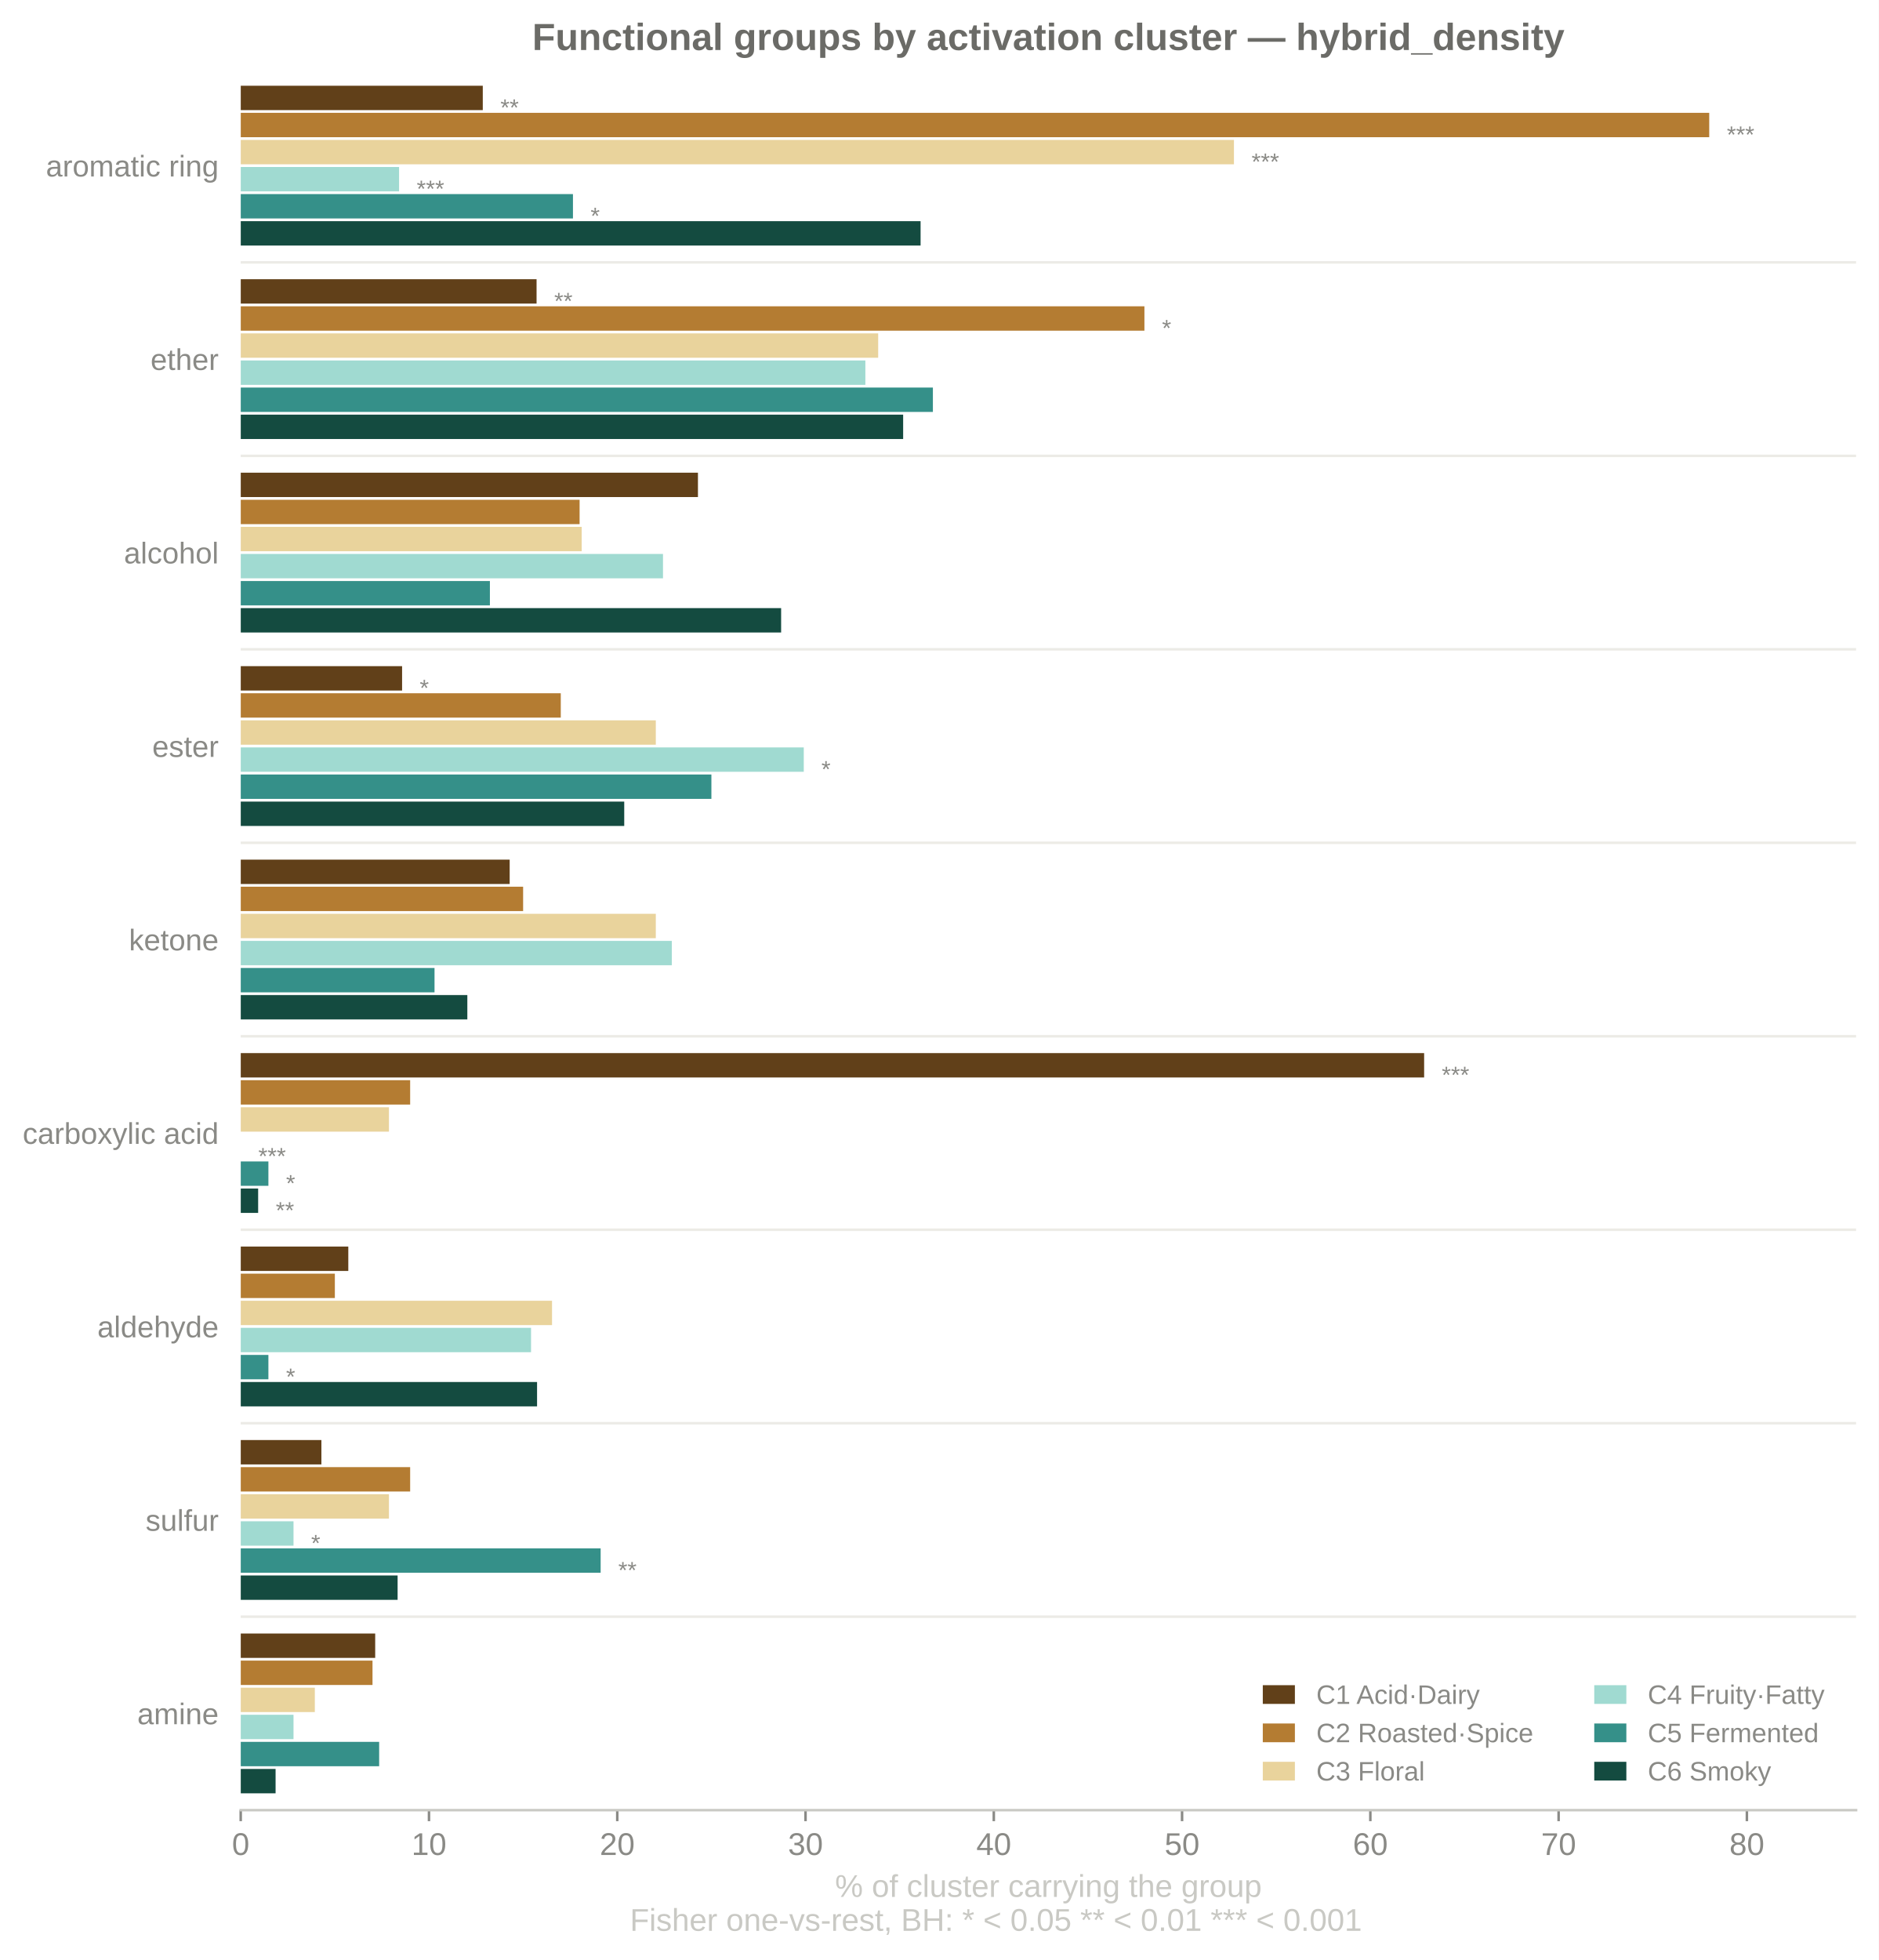
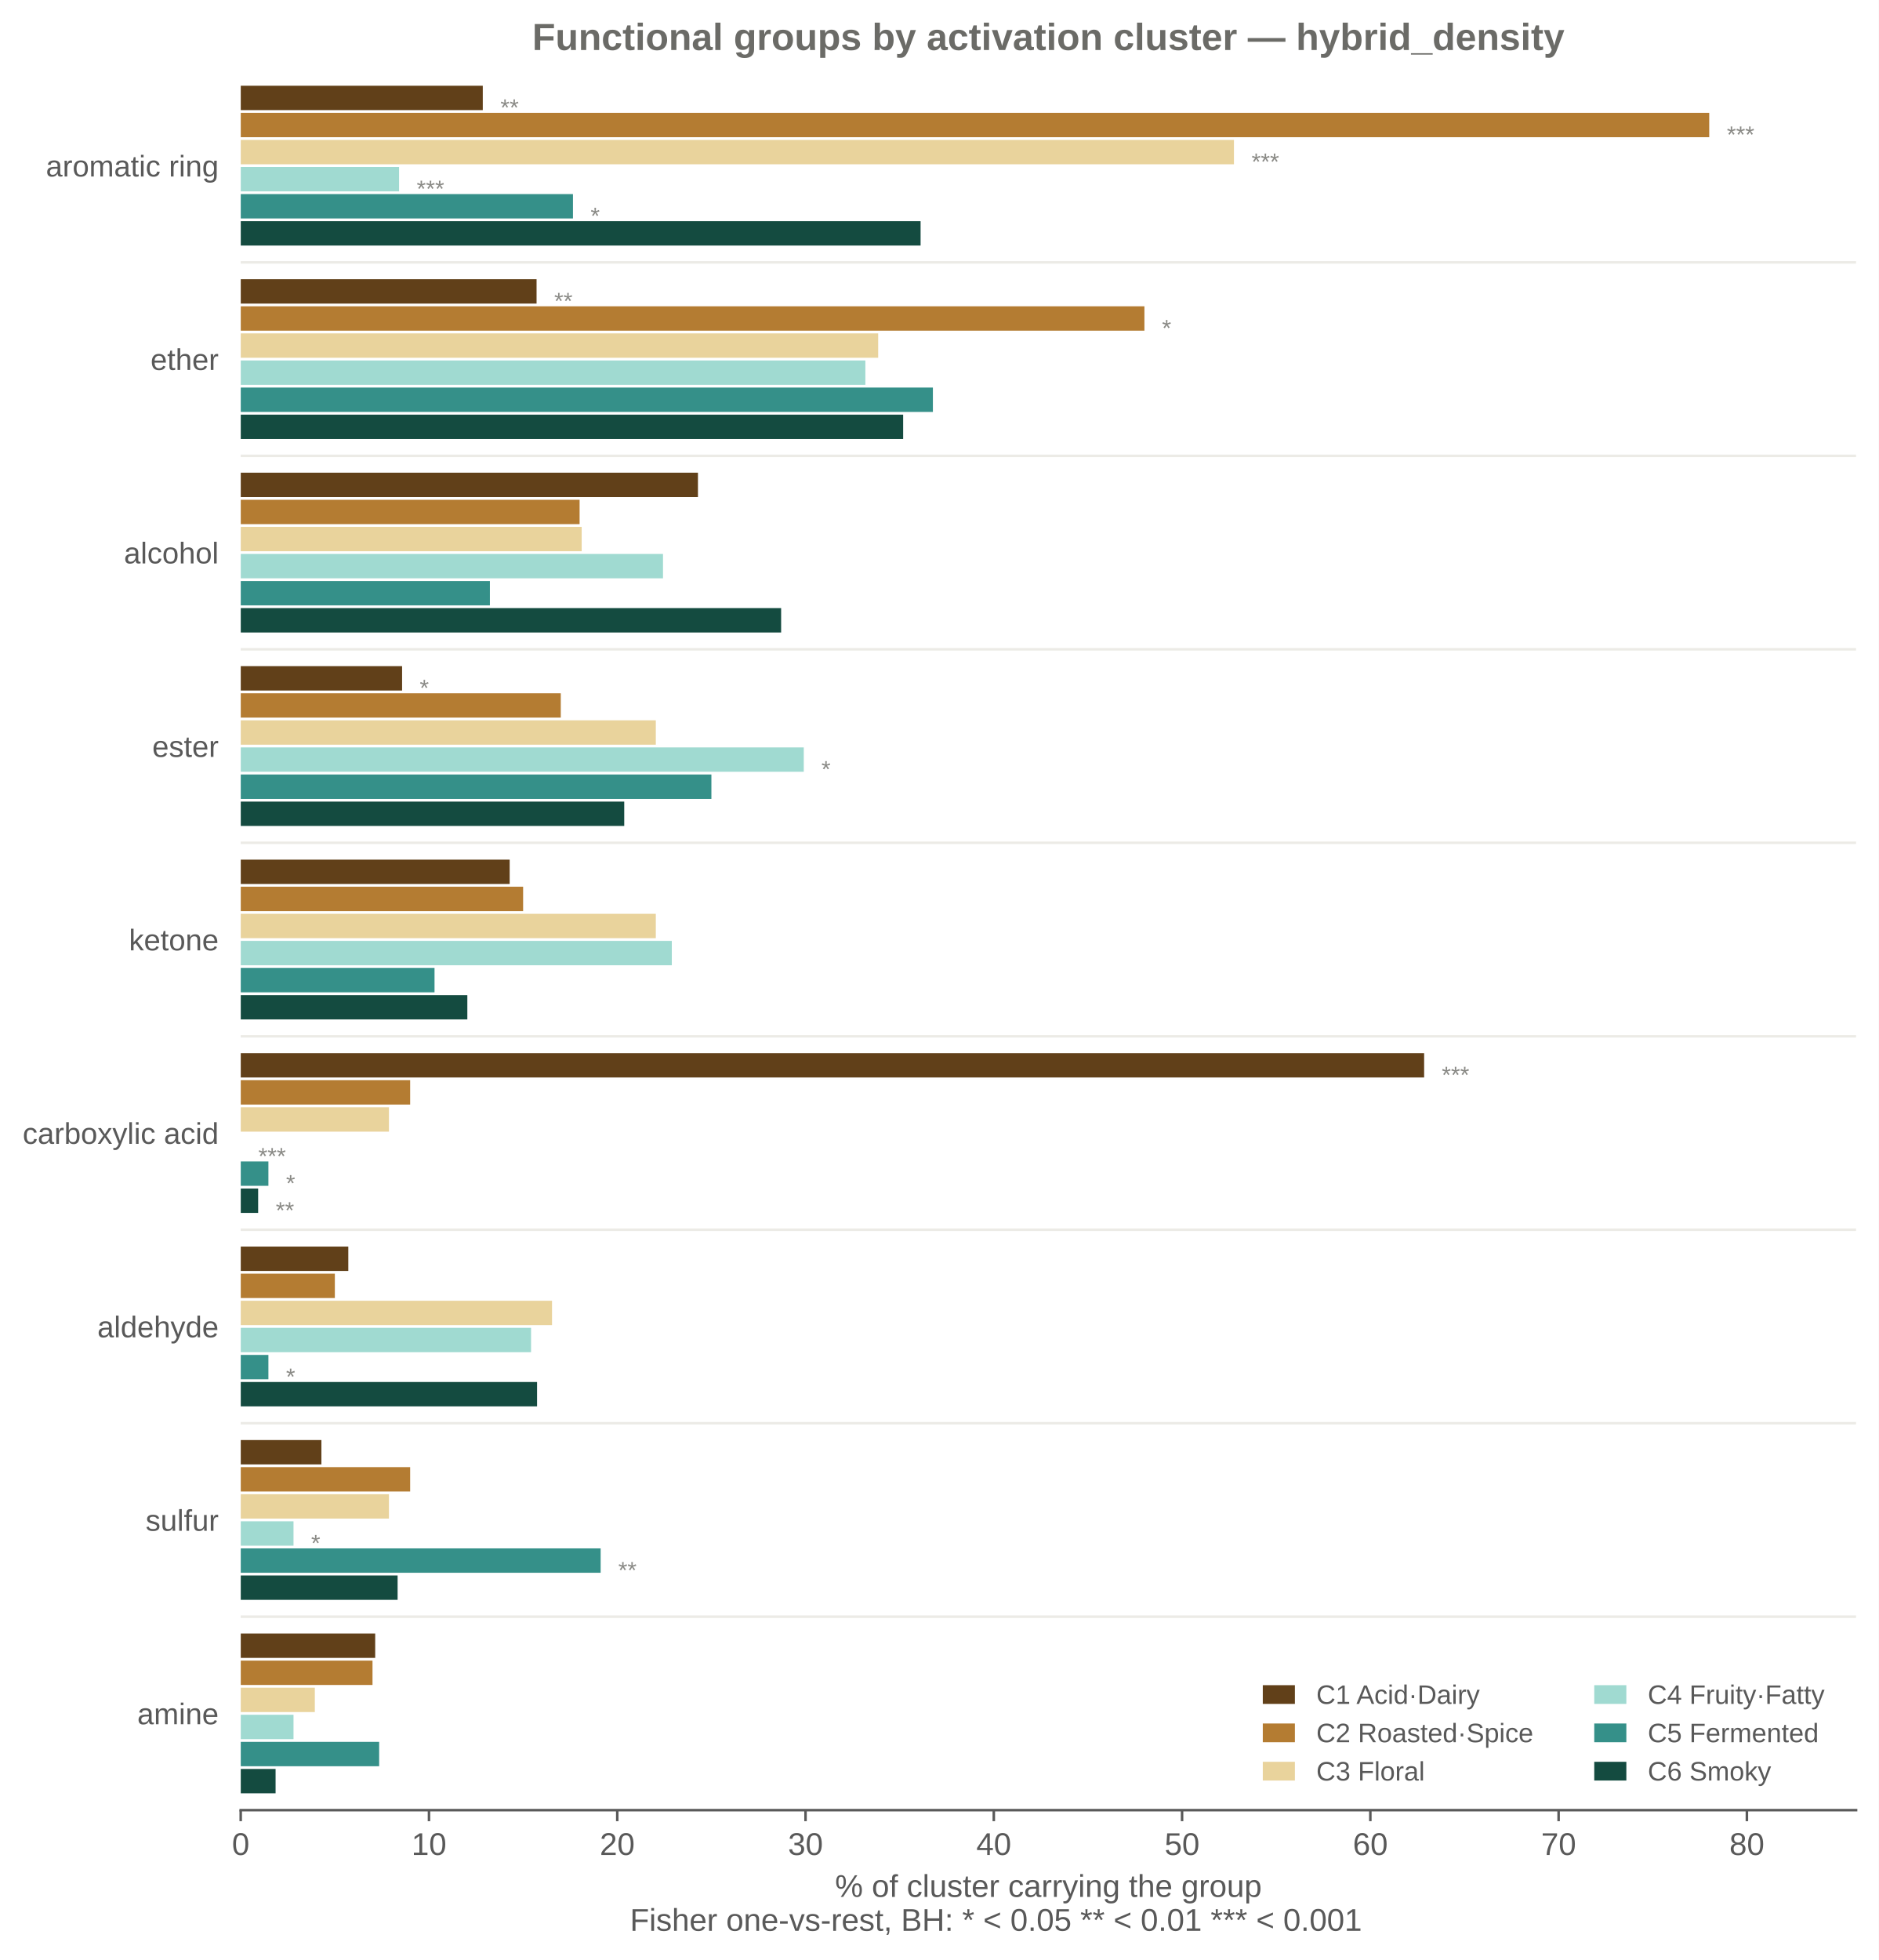
<svg xmlns="http://www.w3.org/2000/svg" xmlns:xlink="http://www.w3.org/1999/xlink" width="597.059pt" height="622.802pt" viewBox="0 0 597.059 622.802" version="1.1">
  <defs>
    <style type="text/css">*{stroke-linejoin: round; stroke-linecap: butt}</style>
  </defs>
  <g id="figure_1">
    <g id="patch_1">
      <path d="M 0 622.802  L 597.059 622.802  L 597.059 0  L 0 0  z " style="fill: #ffffff" />
    </g>
    <g id="axes_1">
      <g id="patch_2">
        <path d="M 76.499 575.187  L 589.859 575.187  L 589.859 21.896  L 76.499 21.896  z " style="fill: #ffffff" />
      </g>
      <g id="line2d_1">
-         <path d="M 76.499 513.711  L 589.859 513.711  " clip-path="url(#p9290a4163c)" style="fill: none; stroke: #ecebe6; stroke-width: 0.8; stroke-linecap: square" />
+         <path d="M 76.499 513.711  L 589.859 513.711  " clip-path="url(#p5b73d2d8d1)" style="fill: none; stroke: #ecebe6; stroke-width: 0.8; stroke-linecap: square" />
      </g>
      <g id="line2d_2">
-         <path d="M 76.499 452.234  L 589.859 452.234  " clip-path="url(#p9290a4163c)" style="fill: none; stroke: #ecebe6; stroke-width: 0.8; stroke-linecap: square" />
+         <path d="M 76.499 452.234  L 589.859 452.234  " clip-path="url(#p5b73d2d8d1)" style="fill: none; stroke: #ecebe6; stroke-width: 0.8; stroke-linecap: square" />
      </g>
      <g id="line2d_3">
-         <path d="M 76.499 390.757  L 589.859 390.757  " clip-path="url(#p9290a4163c)" style="fill: none; stroke: #ecebe6; stroke-width: 0.8; stroke-linecap: square" />
+         <path d="M 76.499 390.757  L 589.859 390.757  " clip-path="url(#p5b73d2d8d1)" style="fill: none; stroke: #ecebe6; stroke-width: 0.8; stroke-linecap: square" />
      </g>
      <g id="line2d_4">
-         <path d="M 76.499 329.28  L 589.859 329.28  " clip-path="url(#p9290a4163c)" style="fill: none; stroke: #ecebe6; stroke-width: 0.8; stroke-linecap: square" />
+         <path d="M 76.499 329.28  L 589.859 329.28  " clip-path="url(#p5b73d2d8d1)" style="fill: none; stroke: #ecebe6; stroke-width: 0.8; stroke-linecap: square" />
      </g>
      <g id="line2d_5">
-         <path d="M 76.499 267.803  L 589.859 267.803  " clip-path="url(#p9290a4163c)" style="fill: none; stroke: #ecebe6; stroke-width: 0.8; stroke-linecap: square" />
+         <path d="M 76.499 267.803  L 589.859 267.803  " clip-path="url(#p5b73d2d8d1)" style="fill: none; stroke: #ecebe6; stroke-width: 0.8; stroke-linecap: square" />
      </g>
      <g id="line2d_6">
-         <path d="M 76.499 206.327  L 589.859 206.327  " clip-path="url(#p9290a4163c)" style="fill: none; stroke: #ecebe6; stroke-width: 0.8; stroke-linecap: square" />
+         <path d="M 76.499 206.327  L 589.859 206.327  " clip-path="url(#p5b73d2d8d1)" style="fill: none; stroke: #ecebe6; stroke-width: 0.8; stroke-linecap: square" />
      </g>
      <g id="line2d_7">
-         <path d="M 76.499 144.85  L 589.859 144.85  " clip-path="url(#p9290a4163c)" style="fill: none; stroke: #ecebe6; stroke-width: 0.8; stroke-linecap: square" />
+         <path d="M 76.499 144.85  L 589.859 144.85  " clip-path="url(#p5b73d2d8d1)" style="fill: none; stroke: #ecebe6; stroke-width: 0.8; stroke-linecap: square" />
      </g>
      <g id="line2d_8">
-         <path d="M 76.499 83.373  L 589.859 83.373  " clip-path="url(#p9290a4163c)" style="fill: none; stroke: #ecebe6; stroke-width: 0.8; stroke-linecap: square" />
+         <path d="M 76.499 83.373  L 589.859 83.373  " clip-path="url(#p5b73d2d8d1)" style="fill: none; stroke: #ecebe6; stroke-width: 0.8; stroke-linecap: square" />
      </g>
      <g id="patch_3">
-         <path d="M 76.499 526.805  L 119.236 526.805  L 119.236 519.059  L 76.499 519.059  z " clip-path="url(#p9290a4163c)" style="fill: #543005; opacity: 0.92" />
+         <path d="M 76.499 526.805  L 119.236 526.805  L 119.236 519.059  L 76.499 519.059  z " clip-path="url(#p5b73d2d8d1)" style="fill: #543005; opacity: 0.92" />
      </g>
      <g id="patch_4">
-         <path d="M 76.499 465.328  L 102.142 465.328  L 102.142 457.582  L 76.499 457.582  z " clip-path="url(#p9290a4163c)" style="fill: #543005; opacity: 0.92" />
+         <path d="M 76.499 465.328  L 102.142 465.328  L 102.142 457.582  L 76.499 457.582  z " clip-path="url(#p5b73d2d8d1)" style="fill: #543005; opacity: 0.92" />
      </g>
      <g id="patch_5">
-         <path d="M 76.499 403.852  L 110.689 403.852  L 110.689 396.106  L 76.499 396.106  z " clip-path="url(#p9290a4163c)" style="fill: #543005; opacity: 0.92" />
+         <path d="M 76.499 403.852  L 110.689 403.852  L 110.689 396.106  L 76.499 396.106  z " clip-path="url(#p5b73d2d8d1)" style="fill: #543005; opacity: 0.92" />
      </g>
      <g id="patch_6">
-         <path d="M 76.499 342.375  L 452.587 342.375  L 452.587 334.629  L 76.499 334.629  z " clip-path="url(#p9290a4163c)" style="fill: #543005; opacity: 0.92" />
+         <path d="M 76.499 342.375  L 452.587 342.375  L 452.587 334.629  L 76.499 334.629  z " clip-path="url(#p5b73d2d8d1)" style="fill: #543005; opacity: 0.92" />
      </g>
      <g id="patch_7">
-         <path d="M 76.499 280.898  L 161.974 280.898  L 161.974 273.152  L 76.499 273.152  z " clip-path="url(#p9290a4163c)" style="fill: #543005; opacity: 0.92" />
+         <path d="M 76.499 280.898  L 161.974 280.898  L 161.974 273.152  L 76.499 273.152  z " clip-path="url(#p5b73d2d8d1)" style="fill: #543005; opacity: 0.92" />
      </g>
      <g id="patch_8">
-         <path d="M 76.499 219.421  L 127.784 219.421  L 127.784 211.675  L 76.499 211.675  z " clip-path="url(#p9290a4163c)" style="fill: #543005; opacity: 0.92" />
+         <path d="M 76.499 219.421  L 127.784 219.421  L 127.784 211.675  L 76.499 211.675  z " clip-path="url(#p5b73d2d8d1)" style="fill: #543005; opacity: 0.92" />
      </g>
      <g id="patch_9">
-         <path d="M 76.499 157.944  L 221.806 157.944  L 221.806 150.198  L 76.499 150.198  z " clip-path="url(#p9290a4163c)" style="fill: #543005; opacity: 0.92" />
+         <path d="M 76.499 157.944  L 221.806 157.944  L 221.806 150.198  L 76.499 150.198  z " clip-path="url(#p5b73d2d8d1)" style="fill: #543005; opacity: 0.92" />
      </g>
      <g id="patch_10">
-         <path d="M 76.499 96.468  L 170.521 96.468  L 170.521 88.722  L 76.499 88.722  z " clip-path="url(#p9290a4163c)" style="fill: #543005; opacity: 0.92" />
+         <path d="M 76.499 96.468  L 170.521 96.468  L 170.521 88.722  L 76.499 88.722  z " clip-path="url(#p5b73d2d8d1)" style="fill: #543005; opacity: 0.92" />
      </g>
      <g id="patch_11">
-         <path d="M 76.499 34.991  L 153.426 34.991  L 153.426 27.245  L 76.499 27.245  z " clip-path="url(#p9290a4163c)" style="fill: #543005; opacity: 0.92" />
+         <path d="M 76.499 34.991  L 153.426 34.991  L 153.426 27.245  L 76.499 27.245  z " clip-path="url(#p5b73d2d8d1)" style="fill: #543005; opacity: 0.92" />
      </g>
      <g id="patch_12">
-         <path d="M 76.499 535.412  L 118.382 535.412  L 118.382 527.666  L 76.499 527.666  z " clip-path="url(#p9290a4163c)" style="fill: #ae7121; opacity: 0.92" />
+         <path d="M 76.499 535.412  L 118.382 535.412  L 118.382 527.666  L 76.499 527.666  z " clip-path="url(#p5b73d2d8d1)" style="fill: #ae7121; opacity: 0.92" />
      </g>
      <g id="patch_13">
-         <path d="M 76.499 473.935  L 130.348 473.935  L 130.348 466.189  L 76.499 466.189  z " clip-path="url(#p9290a4163c)" style="fill: #ae7121; opacity: 0.92" />
+         <path d="M 76.499 473.935  L 130.348 473.935  L 130.348 466.189  L 76.499 466.189  z " clip-path="url(#p5b73d2d8d1)" style="fill: #ae7121; opacity: 0.92" />
      </g>
      <g id="patch_14">
-         <path d="M 76.499 412.458  L 106.415 412.458  L 106.415 404.712  L 76.499 404.712  z " clip-path="url(#p9290a4163c)" style="fill: #ae7121; opacity: 0.92" />
+         <path d="M 76.499 412.458  L 106.415 412.458  L 106.415 404.712  L 76.499 404.712  z " clip-path="url(#p5b73d2d8d1)" style="fill: #ae7121; opacity: 0.92" />
      </g>
      <g id="patch_15">
-         <path d="M 76.499 350.982  L 130.348 350.982  L 130.348 343.235  L 76.499 343.235  z " clip-path="url(#p9290a4163c)" style="fill: #ae7121; opacity: 0.92" />
+         <path d="M 76.499 350.982  L 130.348 350.982  L 130.348 343.235  L 76.499 343.235  z " clip-path="url(#p5b73d2d8d1)" style="fill: #ae7121; opacity: 0.92" />
      </g>
      <g id="patch_16">
-         <path d="M 76.499 289.505  L 166.247 289.505  L 166.247 281.759  L 76.499 281.759  z " clip-path="url(#p9290a4163c)" style="fill: #ae7121; opacity: 0.92" />
+         <path d="M 76.499 289.505  L 166.247 289.505  L 166.247 281.759  L 76.499 281.759  z " clip-path="url(#p5b73d2d8d1)" style="fill: #ae7121; opacity: 0.92" />
      </g>
      <g id="patch_17">
-         <path d="M 76.499 228.028  L 178.214 228.028  L 178.214 220.282  L 76.499 220.282  z " clip-path="url(#p9290a4163c)" style="fill: #ae7121; opacity: 0.92" />
+         <path d="M 76.499 228.028  L 178.214 228.028  L 178.214 220.282  L 76.499 220.282  z " clip-path="url(#p5b73d2d8d1)" style="fill: #ae7121; opacity: 0.92" />
      </g>
      <g id="patch_18">
-         <path d="M 76.499 166.551  L 184.197 166.551  L 184.197 158.805  L 76.499 158.805  z " clip-path="url(#p9290a4163c)" style="fill: #ae7121; opacity: 0.92" />
+         <path d="M 76.499 166.551  L 184.197 166.551  L 184.197 158.805  L 76.499 158.805  z " clip-path="url(#p5b73d2d8d1)" style="fill: #ae7121; opacity: 0.92" />
      </g>
      <g id="patch_19">
-         <path d="M 76.499 105.074  L 363.694 105.074  L 363.694 97.328  L 76.499 97.328  z " clip-path="url(#p9290a4163c)" style="fill: #ae7121; opacity: 0.92" />
+         <path d="M 76.499 105.074  L 363.694 105.074  L 363.694 97.328  L 76.499 97.328  z " clip-path="url(#p5b73d2d8d1)" style="fill: #ae7121; opacity: 0.92" />
      </g>
      <g id="patch_20">
-         <path d="M 76.499 43.598  L 543.19 43.598  L 543.19 35.851  L 76.499 35.851  z " clip-path="url(#p9290a4163c)" style="fill: #ae7121; opacity: 0.92" />
+         <path d="M 76.499 43.598  L 543.19 43.598  L 543.19 35.851  L 76.499 35.851  z " clip-path="url(#p5b73d2d8d1)" style="fill: #ae7121; opacity: 0.92" />
      </g>
      <g id="patch_21">
-         <path d="M 76.499 544.019  L 100.055 544.019  L 100.055 536.273  L 76.499 536.273  z " clip-path="url(#p9290a4163c)" style="fill: #e7cf94; opacity: 0.92" />
+         <path d="M 76.499 544.019  L 100.055 544.019  L 100.055 536.273  L 76.499 536.273  z " clip-path="url(#p5b73d2d8d1)" style="fill: #e7cf94; opacity: 0.92" />
      </g>
      <g id="patch_22">
-         <path d="M 76.499 482.542  L 123.611 482.542  L 123.611 474.796  L 76.499 474.796  z " clip-path="url(#p9290a4163c)" style="fill: #e7cf94; opacity: 0.92" />
+         <path d="M 76.499 482.542  L 123.611 482.542  L 123.611 474.796  L 76.499 474.796  z " clip-path="url(#p5b73d2d8d1)" style="fill: #e7cf94; opacity: 0.92" />
      </g>
      <g id="patch_23">
-         <path d="M 76.499 421.065  L 175.434 421.065  L 175.434 413.319  L 76.499 413.319  z " clip-path="url(#p9290a4163c)" style="fill: #e7cf94; opacity: 0.92" />
+         <path d="M 76.499 421.065  L 175.434 421.065  L 175.434 413.319  L 76.499 413.319  z " clip-path="url(#p5b73d2d8d1)" style="fill: #e7cf94; opacity: 0.92" />
      </g>
      <g id="patch_24">
-         <path d="M 76.499 359.588  L 123.611 359.588  L 123.611 351.842  L 76.499 351.842  z " clip-path="url(#p9290a4163c)" style="fill: #e7cf94; opacity: 0.92" />
+         <path d="M 76.499 359.588  L 123.611 359.588  L 123.611 351.842  L 76.499 351.842  z " clip-path="url(#p5b73d2d8d1)" style="fill: #e7cf94; opacity: 0.92" />
      </g>
      <g id="patch_25">
-         <path d="M 76.499 298.112  L 208.413 298.112  L 208.413 290.365  L 76.499 290.365  z " clip-path="url(#p9290a4163c)" style="fill: #e7cf94; opacity: 0.92" />
+         <path d="M 76.499 298.112  L 208.413 298.112  L 208.413 290.365  L 76.499 290.365  z " clip-path="url(#p5b73d2d8d1)" style="fill: #e7cf94; opacity: 0.92" />
      </g>
      <g id="patch_26">
-         <path d="M 76.499 236.635  L 208.413 236.635  L 208.413 228.889  L 76.499 228.889  z " clip-path="url(#p9290a4163c)" style="fill: #e7cf94; opacity: 0.92" />
+         <path d="M 76.499 236.635  L 208.413 236.635  L 208.413 228.889  L 76.499 228.889  z " clip-path="url(#p5b73d2d8d1)" style="fill: #e7cf94; opacity: 0.92" />
      </g>
      <g id="patch_27">
-         <path d="M 76.499 175.158  L 184.857 175.158  L 184.857 167.412  L 76.499 167.412  z " clip-path="url(#p9290a4163c)" style="fill: #e7cf94; opacity: 0.92" />
+         <path d="M 76.499 175.158  L 184.857 175.158  L 184.857 167.412  L 76.499 167.412  z " clip-path="url(#p5b73d2d8d1)" style="fill: #e7cf94; opacity: 0.92" />
      </g>
      <g id="patch_28">
-         <path d="M 76.499 113.681  L 279.081 113.681  L 279.081 105.935  L 76.499 105.935  z " clip-path="url(#p9290a4163c)" style="fill: #e7cf94; opacity: 0.92" />
+         <path d="M 76.499 113.681  L 279.081 113.681  L 279.081 105.935  L 76.499 105.935  z " clip-path="url(#p5b73d2d8d1)" style="fill: #e7cf94; opacity: 0.92" />
      </g>
      <g id="patch_29">
-         <path d="M 76.499 52.204  L 392.149 52.204  L 392.149 44.458  L 76.499 44.458  z " clip-path="url(#p9290a4163c)" style="fill: #e7cf94; opacity: 0.92" />
+         <path d="M 76.499 52.204  L 392.149 52.204  L 392.149 44.458  L 76.499 44.458  z " clip-path="url(#p5b73d2d8d1)" style="fill: #e7cf94; opacity: 0.92" />
      </g>
      <g id="patch_30">
-         <path d="M 76.499 552.625  L 93.275 552.625  L 93.275 544.879  L 76.499 544.879  z " clip-path="url(#p9290a4163c)" style="fill: #98d7cd; opacity: 0.92" />
+         <path d="M 76.499 552.625  L 93.275 552.625  L 93.275 544.879  L 76.499 544.879  z " clip-path="url(#p5b73d2d8d1)" style="fill: #98d7cd; opacity: 0.92" />
      </g>
      <g id="patch_31">
-         <path d="M 76.499 491.149  L 93.275 491.149  L 93.275 483.403  L 76.499 483.403  z " clip-path="url(#p9290a4163c)" style="fill: #98d7cd; opacity: 0.92" />
+         <path d="M 76.499 491.149  L 93.275 491.149  L 93.275 483.403  L 76.499 483.403  z " clip-path="url(#p5b73d2d8d1)" style="fill: #98d7cd; opacity: 0.92" />
      </g>
      <g id="patch_32">
-         <path d="M 76.499 429.672  L 168.764 429.672  L 168.764 421.926  L 76.499 421.926  z " clip-path="url(#p9290a4163c)" style="fill: #98d7cd; opacity: 0.92" />
+         <path d="M 76.499 429.672  L 168.764 429.672  L 168.764 421.926  L 76.499 421.926  z " clip-path="url(#p5b73d2d8d1)" style="fill: #98d7cd; opacity: 0.92" />
      </g>
      <g id="patch_33">
-         <path d="M 76.499 368.195  L 76.499 368.195  L 76.499 360.449  L 76.499 360.449  z " clip-path="url(#p9290a4163c)" style="fill: #98d7cd; opacity: 0.92" />
+         <path d="M 76.499 368.195  L 76.499 368.195  L 76.499 360.449  L 76.499 360.449  z " clip-path="url(#p5b73d2d8d1)" style="fill: #98d7cd; opacity: 0.92" />
      </g>
      <g id="patch_34">
-         <path d="M 76.499 306.718  L 213.498 306.718  L 213.498 298.972  L 76.499 298.972  z " clip-path="url(#p9290a4163c)" style="fill: #98d7cd; opacity: 0.92" />
+         <path d="M 76.499 306.718  L 213.498 306.718  L 213.498 298.972  L 76.499 298.972  z " clip-path="url(#p5b73d2d8d1)" style="fill: #98d7cd; opacity: 0.92" />
      </g>
      <g id="patch_35">
-         <path d="M 76.499 245.241  L 255.437 245.241  L 255.437 237.495  L 76.499 237.495  z " clip-path="url(#p9290a4163c)" style="fill: #98d7cd; opacity: 0.92" />
+         <path d="M 76.499 245.241  L 255.437 245.241  L 255.437 237.495  L 76.499 237.495  z " clip-path="url(#p5b73d2d8d1)" style="fill: #98d7cd; opacity: 0.92" />
      </g>
      <g id="patch_36">
-         <path d="M 76.499 183.765  L 210.702 183.765  L 210.702 176.019  L 76.499 176.019  z " clip-path="url(#p9290a4163c)" style="fill: #98d7cd; opacity: 0.92" />
+         <path d="M 76.499 183.765  L 210.702 183.765  L 210.702 176.019  L 76.499 176.019  z " clip-path="url(#p5b73d2d8d1)" style="fill: #98d7cd; opacity: 0.92" />
      </g>
      <g id="patch_37">
-         <path d="M 76.499 122.288  L 275.008 122.288  L 275.008 114.542  L 76.499 114.542  z " clip-path="url(#p9290a4163c)" style="fill: #98d7cd; opacity: 0.92" />
+         <path d="M 76.499 122.288  L 275.008 122.288  L 275.008 114.542  L 76.499 114.542  z " clip-path="url(#p5b73d2d8d1)" style="fill: #98d7cd; opacity: 0.92" />
      </g>
      <g id="patch_38">
-         <path d="M 76.499 60.811  L 126.825 60.811  L 126.825 53.065  L 76.499 53.065  z " clip-path="url(#p9290a4163c)" style="fill: #98d7cd; opacity: 0.92" />
+         <path d="M 76.499 60.811  L 126.825 60.811  L 126.825 53.065  L 76.499 53.065  z " clip-path="url(#p5b73d2d8d1)" style="fill: #98d7cd; opacity: 0.92" />
      </g>
      <g id="patch_39">
-         <path d="M 76.499 561.232  L 120.493 561.232  L 120.493 553.486  L 76.499 553.486  z " clip-path="url(#p9290a4163c)" style="fill: #24877f; opacity: 0.92" />
+         <path d="M 76.499 561.232  L 120.493 561.232  L 120.493 553.486  L 76.499 553.486  z " clip-path="url(#p5b73d2d8d1)" style="fill: #24877f; opacity: 0.92" />
      </g>
      <g id="patch_40">
-         <path d="M 76.499 499.755  L 190.884 499.755  L 190.884 492.009  L 76.499 492.009  z " clip-path="url(#p9290a4163c)" style="fill: #24877f; opacity: 0.92" />
+         <path d="M 76.499 499.755  L 190.884 499.755  L 190.884 492.009  L 76.499 492.009  z " clip-path="url(#p5b73d2d8d1)" style="fill: #24877f; opacity: 0.92" />
      </g>
      <g id="patch_41">
-         <path d="M 76.499 438.279  L 85.298 438.279  L 85.298 430.533  L 76.499 430.533  z " clip-path="url(#p9290a4163c)" style="fill: #24877f; opacity: 0.92" />
+         <path d="M 76.499 438.279  L 85.298 438.279  L 85.298 430.533  L 76.499 430.533  z " clip-path="url(#p5b73d2d8d1)" style="fill: #24877f; opacity: 0.92" />
      </g>
      <g id="patch_42">
-         <path d="M 76.499 376.802  L 85.298 376.802  L 85.298 369.056  L 76.499 369.056  z " clip-path="url(#p9290a4163c)" style="fill: #24877f; opacity: 0.92" />
+         <path d="M 76.499 376.802  L 85.298 376.802  L 85.298 369.056  L 76.499 369.056  z " clip-path="url(#p5b73d2d8d1)" style="fill: #24877f; opacity: 0.92" />
      </g>
      <g id="patch_43">
-         <path d="M 76.499 315.325  L 138.091 315.325  L 138.091 307.579  L 76.499 307.579  z " clip-path="url(#p9290a4163c)" style="fill: #24877f; opacity: 0.92" />
+         <path d="M 76.499 315.325  L 138.091 315.325  L 138.091 307.579  L 76.499 307.579  z " clip-path="url(#p5b73d2d8d1)" style="fill: #24877f; opacity: 0.92" />
      </g>
      <g id="patch_44">
-         <path d="M 76.499 253.848  L 226.08 253.848  L 226.08 246.102  L 76.499 246.102  z " clip-path="url(#p9290a4163c)" style="fill: #24877f; opacity: 0.92" />
+         <path d="M 76.499 253.848  L 226.08 253.848  L 226.08 246.102  L 76.499 246.102  z " clip-path="url(#p5b73d2d8d1)" style="fill: #24877f; opacity: 0.92" />
      </g>
      <g id="patch_45">
-         <path d="M 76.499 192.371  L 155.689 192.371  L 155.689 184.625  L 76.499 184.625  z " clip-path="url(#p9290a4163c)" style="fill: #24877f; opacity: 0.92" />
+         <path d="M 76.499 192.371  L 155.689 192.371  L 155.689 184.625  L 76.499 184.625  z " clip-path="url(#p5b73d2d8d1)" style="fill: #24877f; opacity: 0.92" />
      </g>
      <g id="patch_46">
-         <path d="M 76.499 130.895  L 296.47 130.895  L 296.47 123.149  L 76.499 123.149  z " clip-path="url(#p9290a4163c)" style="fill: #24877f; opacity: 0.92" />
+         <path d="M 76.499 130.895  L 296.47 130.895  L 296.47 123.149  L 76.499 123.149  z " clip-path="url(#p5b73d2d8d1)" style="fill: #24877f; opacity: 0.92" />
      </g>
      <g id="patch_47">
-         <path d="M 76.499 69.418  L 182.085 69.418  L 182.085 61.672  L 76.499 61.672  z " clip-path="url(#p9290a4163c)" style="fill: #24877f; opacity: 0.92" />
+         <path d="M 76.499 69.418  L 182.085 69.418  L 182.085 61.672  L 76.499 61.672  z " clip-path="url(#p5b73d2d8d1)" style="fill: #24877f; opacity: 0.92" />
      </g>
      <g id="patch_48">
-         <path d="M 76.499 569.839  L 87.579 569.839  L 87.579 562.093  L 76.499 562.093  z " clip-path="url(#p9290a4163c)" style="fill: #003c30; opacity: 0.92" />
+         <path d="M 76.499 569.839  L 87.579 569.839  L 87.579 562.093  L 76.499 562.093  z " clip-path="url(#p5b73d2d8d1)" style="fill: #003c30; opacity: 0.92" />
      </g>
      <g id="patch_49">
-         <path d="M 76.499 508.362  L 126.359 508.362  L 126.359 500.616  L 76.499 500.616  z " clip-path="url(#p9290a4163c)" style="fill: #003c30; opacity: 0.92" />
+         <path d="M 76.499 508.362  L 126.359 508.362  L 126.359 500.616  L 76.499 500.616  z " clip-path="url(#p5b73d2d8d1)" style="fill: #003c30; opacity: 0.92" />
      </g>
      <g id="patch_50">
-         <path d="M 76.499 446.885  L 170.679 446.885  L 170.679 439.139  L 76.499 439.139  z " clip-path="url(#p9290a4163c)" style="fill: #003c30; opacity: 0.92" />
+         <path d="M 76.499 446.885  L 170.679 446.885  L 170.679 439.139  L 76.499 439.139  z " clip-path="url(#p5b73d2d8d1)" style="fill: #003c30; opacity: 0.92" />
      </g>
      <g id="patch_51">
-         <path d="M 76.499 385.409  L 82.039 385.409  L 82.039 377.662  L 76.499 377.662  z " clip-path="url(#p9290a4163c)" style="fill: #003c30; opacity: 0.92" />
+         <path d="M 76.499 385.409  L 82.039 385.409  L 82.039 377.662  L 76.499 377.662  z " clip-path="url(#p5b73d2d8d1)" style="fill: #003c30; opacity: 0.92" />
      </g>
      <g id="patch_52">
-         <path d="M 76.499 323.932  L 148.519 323.932  L 148.519 316.186  L 76.499 316.186  z " clip-path="url(#p9290a4163c)" style="fill: #003c30; opacity: 0.92" />
+         <path d="M 76.499 323.932  L 148.519 323.932  L 148.519 316.186  L 76.499 316.186  z " clip-path="url(#p5b73d2d8d1)" style="fill: #003c30; opacity: 0.92" />
      </g>
      <g id="patch_53">
-         <path d="M 76.499 262.455  L 198.38 262.455  L 198.38 254.709  L 76.499 254.709  z " clip-path="url(#p9290a4163c)" style="fill: #003c30; opacity: 0.92" />
+         <path d="M 76.499 262.455  L 198.38 262.455  L 198.38 254.709  L 76.499 254.709  z " clip-path="url(#p5b73d2d8d1)" style="fill: #003c30; opacity: 0.92" />
      </g>
      <g id="patch_54">
-         <path d="M 76.499 200.978  L 248.24 200.978  L 248.24 193.232  L 76.499 193.232  z " clip-path="url(#p9290a4163c)" style="fill: #003c30; opacity: 0.92" />
+         <path d="M 76.499 200.978  L 248.24 200.978  L 248.24 193.232  L 76.499 193.232  z " clip-path="url(#p5b73d2d8d1)" style="fill: #003c30; opacity: 0.92" />
      </g>
      <g id="patch_55">
-         <path d="M 76.499 139.501  L 287.02 139.501  L 287.02 131.755  L 76.499 131.755  z " clip-path="url(#p9290a4163c)" style="fill: #003c30; opacity: 0.92" />
+         <path d="M 76.499 139.501  L 287.02 139.501  L 287.02 131.755  L 76.499 131.755  z " clip-path="url(#p5b73d2d8d1)" style="fill: #003c30; opacity: 0.92" />
      </g>
      <g id="patch_56">
-         <path d="M 76.499 78.025  L 292.56 78.025  L 292.56 70.278  L 76.499 70.278  z " clip-path="url(#p9290a4163c)" style="fill: #003c30; opacity: 0.92" />
+         <path d="M 76.499 78.025  L 292.56 78.025  L 292.56 70.278  L 76.499 70.278  z " clip-path="url(#p5b73d2d8d1)" style="fill: #003c30; opacity: 0.92" />
      </g>
      <g id="matplotlib.axis_1">
        <g id="xtick_1">
          <g id="line2d_9">
            <defs>
-               <path id="maf2e9b974c" d="M 0 0  L 0 3.5  " style="stroke: #8a8a86; stroke-width: 0.8" />
+               <path id="m6dba0579e7" d="M 0 0  L 0 3.5  " style="stroke: #595959; stroke-width: 0.8" />
            </defs>
            <g>
-               <use xlink:href="#maf2e9b974c" x="76.499" y="575.187" style="fill: #8a8a86; stroke: #8a8a86; stroke-width: 0.8" />
+               <use xlink:href="#m6dba0579e7" x="76.499" y="575.187" style="fill: #595959; stroke: #595959; stroke-width: 0.8" />
            </g>
          </g>
          <g id="text_1">
-             <text style="font-size: 10px; font-family: 'Liberation Sans'; text-anchor: middle; fill: #8a8a86" x="76.499" y="589.434" transform="rotate(-0 76.49922 589.4343)">0</text>
+             <text style="font-size: 10px; font-family: 'Liberation Sans'; text-anchor: middle; fill: #595959" x="76.499" y="589.434" transform="rotate(-0 76.49922 589.4343)">0</text>
          </g>
        </g>
        <g id="xtick_2">
          <g id="line2d_10">
            <g>
-               <use xlink:href="#maf2e9b974c" x="136.331" y="575.187" style="fill: #8a8a86; stroke: #8a8a86; stroke-width: 0.8" />
+               <use xlink:href="#m6dba0579e7" x="136.331" y="575.187" style="fill: #595959; stroke: #595959; stroke-width: 0.8" />
            </g>
          </g>
          <g id="text_2">
-             <text style="font-size: 10px; font-family: 'Liberation Sans'; text-anchor: middle; fill: #8a8a86" x="136.331" y="589.434" transform="rotate(-0 136.3314 589.4343)">10</text>
+             <text style="font-size: 10px; font-family: 'Liberation Sans'; text-anchor: middle; fill: #595959" x="136.331" y="589.434" transform="rotate(-0 136.3314 589.4343)">10</text>
          </g>
        </g>
        <g id="xtick_3">
          <g id="line2d_11">
            <g>
-               <use xlink:href="#maf2e9b974c" x="196.164" y="575.187" style="fill: #8a8a86; stroke: #8a8a86; stroke-width: 0.8" />
+               <use xlink:href="#m6dba0579e7" x="196.164" y="575.187" style="fill: #595959; stroke: #595959; stroke-width: 0.8" />
            </g>
          </g>
          <g id="text_3">
-             <text style="font-size: 10px; font-family: 'Liberation Sans'; text-anchor: middle; fill: #8a8a86" x="196.164" y="589.434" transform="rotate(-0 196.1636 589.4343)">20</text>
+             <text style="font-size: 10px; font-family: 'Liberation Sans'; text-anchor: middle; fill: #595959" x="196.164" y="589.434" transform="rotate(-0 196.1636 589.4343)">20</text>
          </g>
        </g>
        <g id="xtick_4">
          <g id="line2d_12">
            <g>
-               <use xlink:href="#maf2e9b974c" x="255.996" y="575.187" style="fill: #8a8a86; stroke: #8a8a86; stroke-width: 0.8" />
+               <use xlink:href="#m6dba0579e7" x="255.996" y="575.187" style="fill: #595959; stroke: #595959; stroke-width: 0.8" />
            </g>
          </g>
          <g id="text_4">
-             <text style="font-size: 10px; font-family: 'Liberation Sans'; text-anchor: middle; fill: #8a8a86" x="255.996" y="589.434" transform="rotate(-0 255.9957 589.4343)">30</text>
+             <text style="font-size: 10px; font-family: 'Liberation Sans'; text-anchor: middle; fill: #595959" x="255.996" y="589.434" transform="rotate(-0 255.9957 589.4343)">30</text>
          </g>
        </g>
        <g id="xtick_5">
          <g id="line2d_13">
            <g>
-               <use xlink:href="#maf2e9b974c" x="315.828" y="575.187" style="fill: #8a8a86; stroke: #8a8a86; stroke-width: 0.8" />
+               <use xlink:href="#m6dba0579e7" x="315.828" y="575.187" style="fill: #595959; stroke: #595959; stroke-width: 0.8" />
            </g>
          </g>
          <g id="text_5">
-             <text style="font-size: 10px; font-family: 'Liberation Sans'; text-anchor: middle; fill: #8a8a86" x="315.828" y="589.434" transform="rotate(-0 315.8279 589.4343)">40</text>
+             <text style="font-size: 10px; font-family: 'Liberation Sans'; text-anchor: middle; fill: #595959" x="315.828" y="589.434" transform="rotate(-0 315.8279 589.4343)">40</text>
          </g>
        </g>
        <g id="xtick_6">
          <g id="line2d_14">
            <g>
-               <use xlink:href="#maf2e9b974c" x="375.66" y="575.187" style="fill: #8a8a86; stroke: #8a8a86; stroke-width: 0.8" />
+               <use xlink:href="#m6dba0579e7" x="375.66" y="575.187" style="fill: #595959; stroke: #595959; stroke-width: 0.8" />
            </g>
          </g>
          <g id="text_6">
-             <text style="font-size: 10px; font-family: 'Liberation Sans'; text-anchor: middle; fill: #8a8a86" x="375.66" y="589.434" transform="rotate(-0 375.6601 589.4343)">50</text>
+             <text style="font-size: 10px; font-family: 'Liberation Sans'; text-anchor: middle; fill: #595959" x="375.66" y="589.434" transform="rotate(-0 375.6601 589.4343)">50</text>
          </g>
        </g>
        <g id="xtick_7">
          <g id="line2d_15">
            <g>
-               <use xlink:href="#maf2e9b974c" x="435.492" y="575.187" style="fill: #8a8a86; stroke: #8a8a86; stroke-width: 0.8" />
+               <use xlink:href="#m6dba0579e7" x="435.492" y="575.187" style="fill: #595959; stroke: #595959; stroke-width: 0.8" />
            </g>
          </g>
          <g id="text_7">
-             <text style="font-size: 10px; font-family: 'Liberation Sans'; text-anchor: middle; fill: #8a8a86" x="435.492" y="589.434" transform="rotate(-0 435.4922 589.4343)">60</text>
+             <text style="font-size: 10px; font-family: 'Liberation Sans'; text-anchor: middle; fill: #595959" x="435.492" y="589.434" transform="rotate(-0 435.4922 589.4343)">60</text>
          </g>
        </g>
        <g id="xtick_8">
          <g id="line2d_16">
            <g>
-               <use xlink:href="#maf2e9b974c" x="495.324" y="575.187" style="fill: #8a8a86; stroke: #8a8a86; stroke-width: 0.8" />
+               <use xlink:href="#m6dba0579e7" x="495.324" y="575.187" style="fill: #595959; stroke: #595959; stroke-width: 0.8" />
            </g>
          </g>
          <g id="text_8">
-             <text style="font-size: 10px; font-family: 'Liberation Sans'; text-anchor: middle; fill: #8a8a86" x="495.324" y="589.434" transform="rotate(-0 495.3244 589.4343)">70</text>
+             <text style="font-size: 10px; font-family: 'Liberation Sans'; text-anchor: middle; fill: #595959" x="495.324" y="589.434" transform="rotate(-0 495.3244 589.4343)">70</text>
          </g>
        </g>
        <g id="xtick_9">
          <g id="line2d_17">
            <g>
-               <use xlink:href="#maf2e9b974c" x="555.157" y="575.187" style="fill: #8a8a86; stroke: #8a8a86; stroke-width: 0.8" />
+               <use xlink:href="#m6dba0579e7" x="555.157" y="575.187" style="fill: #595959; stroke: #595959; stroke-width: 0.8" />
            </g>
          </g>
          <g id="text_9">
-             <text style="font-size: 10px; font-family: 'Liberation Sans'; text-anchor: middle; fill: #8a8a86" x="555.157" y="589.434" transform="rotate(-0 555.1566 589.4343)">80</text>
+             <text style="font-size: 10px; font-family: 'Liberation Sans'; text-anchor: middle; fill: #595959" x="555.157" y="589.434" transform="rotate(-0 555.1566 589.4343)">80</text>
          </g>
        </g>
        <g id="text_10">
-           <text style="font-size: 10px; font-family: 'Liberation Sans'; fill: #c9c9c4" transform="translate(265.3737 602.7562)">% of cluster carrying the group</text>
-           <text style="font-size: 10px; font-family: 'Liberation Sans'; fill: #c9c9c4" transform="translate(200.2011 613.5275)">Fisher one-vs-rest, BH:   * &lt; 0.05      ** &lt; 0.01      *** &lt; 0.001</text>
+           <text style="font-size: 10px; font-family: 'Liberation Sans'; fill: #595959" transform="translate(265.3737 602.7562)">% of cluster carrying the group</text>
+           <text style="font-size: 10px; font-family: 'Liberation Sans'; fill: #595959" transform="translate(200.2011 613.5275)">Fisher one-vs-rest, BH:   * &lt; 0.05      ** &lt; 0.01      *** &lt; 0.001</text>
        </g>
      </g>
      <g id="matplotlib.axis_2">
        <g id="ytick_1">
          <g id="text_11">
-             <text style="font-size: 9.5px; font-family: 'Liberation Sans'; text-anchor: end; fill: #8a8a86" x="69.499" y="547.891" transform="rotate(-0 69.49922 547.8913)">amine</text>
+             <text style="font-size: 9.5px; font-family: 'Liberation Sans'; text-anchor: end; fill: #595959" x="69.499" y="547.891" transform="rotate(-0 69.49922 547.8913)">amine</text>
          </g>
        </g>
        <g id="ytick_2">
          <g id="text_12">
-             <text style="font-size: 9.5px; font-family: 'Liberation Sans'; text-anchor: end; fill: #8a8a86" x="69.499" y="486.415" transform="rotate(-0 69.49922 486.4145)">sulfur</text>
+             <text style="font-size: 9.5px; font-family: 'Liberation Sans'; text-anchor: end; fill: #595959" x="69.499" y="486.415" transform="rotate(-0 69.49922 486.4145)">sulfur</text>
          </g>
        </g>
        <g id="ytick_3">
          <g id="text_13">
-             <text style="font-size: 9.5px; font-family: 'Liberation Sans'; text-anchor: end; fill: #8a8a86" x="69.499" y="424.938" transform="rotate(-0 69.49922 424.9377)">aldehyde</text>
+             <text style="font-size: 9.5px; font-family: 'Liberation Sans'; text-anchor: end; fill: #595959" x="69.499" y="424.938" transform="rotate(-0 69.49922 424.9377)">aldehyde</text>
          </g>
        </g>
        <g id="ytick_4">
          <g id="text_14">
-             <text style="font-size: 9.5px; font-family: 'Liberation Sans'; text-anchor: end; fill: #8a8a86" x="69.499" y="363.461" transform="rotate(-0 69.49922 363.4609)">carboxylic acid</text>
+             <text style="font-size: 9.5px; font-family: 'Liberation Sans'; text-anchor: end; fill: #595959" x="69.499" y="363.461" transform="rotate(-0 69.49922 363.4609)">carboxylic acid</text>
          </g>
        </g>
        <g id="ytick_5">
          <g id="text_15">
-             <text style="font-size: 9.5px; font-family: 'Liberation Sans'; text-anchor: end; fill: #8a8a86" x="69.499" y="301.984" transform="rotate(-0 69.49922 301.9841)">ketone</text>
+             <text style="font-size: 9.5px; font-family: 'Liberation Sans'; text-anchor: end; fill: #595959" x="69.499" y="301.984" transform="rotate(-0 69.49922 301.9841)">ketone</text>
          </g>
        </g>
        <g id="ytick_6">
          <g id="text_16">
-             <text style="font-size: 9.5px; font-family: 'Liberation Sans'; text-anchor: end; fill: #8a8a86" x="69.499" y="240.507" transform="rotate(-0 69.49922 240.5073)">ester</text>
+             <text style="font-size: 9.5px; font-family: 'Liberation Sans'; text-anchor: end; fill: #595959" x="69.499" y="240.507" transform="rotate(-0 69.49922 240.5073)">ester</text>
          </g>
        </g>
        <g id="ytick_7">
          <g id="text_17">
-             <text style="font-size: 9.5px; font-family: 'Liberation Sans'; text-anchor: end; fill: #8a8a86" x="69.499" y="179.031" transform="rotate(-0 69.49922 179.0305)">alcohol</text>
+             <text style="font-size: 9.5px; font-family: 'Liberation Sans'; text-anchor: end; fill: #595959" x="69.499" y="179.031" transform="rotate(-0 69.49922 179.0305)">alcohol</text>
          </g>
        </g>
        <g id="ytick_8">
          <g id="text_18">
-             <text style="font-size: 9.5px; font-family: 'Liberation Sans'; text-anchor: end; fill: #8a8a86" x="69.499" y="117.554" transform="rotate(-0 69.49922 117.5537)">ether</text>
+             <text style="font-size: 9.5px; font-family: 'Liberation Sans'; text-anchor: end; fill: #595959" x="69.499" y="117.554" transform="rotate(-0 69.49922 117.5537)">ether</text>
          </g>
        </g>
        <g id="ytick_9">
          <g id="text_19">
-             <text style="font-size: 9.5px; font-family: 'Liberation Sans'; text-anchor: end; fill: #8a8a86" x="69.499" y="56.077" transform="rotate(-0 69.49922 56.07692)">aromatic ring</text>
+             <text style="font-size: 9.5px; font-family: 'Liberation Sans'; text-anchor: end; fill: #595959" x="69.499" y="56.077" transform="rotate(-0 69.49922 56.07692)">aromatic ring</text>
          </g>
        </g>
      </g>
      <g id="patch_57">
-         <path d="M 76.499 575.187  L 589.859 575.187  " style="fill: none; stroke: #c9c9c4; stroke-width: 0.8; stroke-linejoin: miter; stroke-linecap: square" />
+         <path d="M 76.499 575.187  L 589.859 575.187  " style="fill: none; stroke: #595959; stroke-width: 0.8; stroke-linejoin: miter; stroke-linecap: square" />
      </g>
      <g id="text_20">
        <text style="font-size: 7.5px; font-family: 'Liberation Sans'; text-anchor: start; fill: #8a8a86" x="458.187" y="344.13" transform="rotate(-0 458.1874 344.1298)">***</text>
      </g>
      <g id="text_21">
        <text style="font-size: 7.5px; font-family: 'Liberation Sans'; text-anchor: start; fill: #8a8a86" x="133.384" y="221.176" transform="rotate(-0 133.3842 221.1762)">*</text>
      </g>
      <g id="text_22">
        <text style="font-size: 7.5px; font-family: 'Liberation Sans'; text-anchor: start; fill: #8a8a86" x="176.121" y="98.223" transform="rotate(-0 176.1215 98.22263)">**</text>
      </g>
      <g id="text_23">
        <text style="font-size: 7.5px; font-family: 'Liberation Sans'; text-anchor: start; fill: #8a8a86" x="159.027" y="36.746" transform="rotate(-0 159.0266 36.74583)">**</text>
      </g>
      <g id="text_24">
        <text style="font-size: 7.5px; font-family: 'Liberation Sans'; text-anchor: start; fill: #8a8a86" x="369.294" y="106.829" transform="rotate(-0 369.2939 106.8294)">*</text>
      </g>
      <g id="text_25">
        <text style="font-size: 7.5px; font-family: 'Liberation Sans'; text-anchor: start; fill: #8a8a86" x="548.79" y="45.353" transform="rotate(-0 548.7904 45.35258)">***</text>
      </g>
      <g id="text_26">
        <text style="font-size: 7.5px; font-family: 'Liberation Sans'; text-anchor: start; fill: #8a8a86" x="397.75" y="53.959" transform="rotate(-0 397.7495 53.95934)">***</text>
      </g>
      <g id="text_27">
        <text style="font-size: 7.5px; font-family: 'Liberation Sans'; text-anchor: start; fill: #8a8a86" x="98.875" y="492.904" transform="rotate(-0 98.87488 492.9037)">*</text>
      </g>
      <g id="text_28">
        <text style="font-size: 7.5px; font-family: 'Liberation Sans'; text-anchor: start; fill: #8a8a86" x="82.1" y="369.95" transform="rotate(-0 82.09951 369.9501)">***</text>
      </g>
      <g id="text_29">
        <text style="font-size: 7.5px; font-family: 'Liberation Sans'; text-anchor: start; fill: #8a8a86" x="261.037" y="246.996" transform="rotate(-0 261.0368 246.9965)">*</text>
      </g>
      <g id="text_30">
        <text style="font-size: 7.5px; font-family: 'Liberation Sans'; text-anchor: start; fill: #8a8a86" x="132.426" y="62.566" transform="rotate(-0 132.4256 62.56609)">***</text>
      </g>
      <g id="text_31">
        <text style="font-size: 7.5px; font-family: 'Liberation Sans'; text-anchor: start; fill: #8a8a86" x="196.485" y="501.51" transform="rotate(-0 196.4845 501.5104)">**</text>
      </g>
      <g id="text_32">
        <text style="font-size: 7.5px; font-family: 'Liberation Sans'; text-anchor: start; fill: #8a8a86" x="90.898" y="440.034" transform="rotate(-0 90.89836 440.0336)">*</text>
      </g>
      <g id="text_33">
        <text style="font-size: 7.5px; font-family: 'Liberation Sans'; text-anchor: start; fill: #8a8a86" x="90.898" y="378.557" transform="rotate(-0 90.89836 378.5568)">*</text>
      </g>
      <g id="text_34">
        <text style="font-size: 7.5px; font-family: 'Liberation Sans'; text-anchor: start; fill: #8a8a86" x="187.686" y="71.173" transform="rotate(-0 187.6857 71.17284)">*</text>
      </g>
      <g id="text_35">
        <text style="font-size: 7.5px; font-family: 'Liberation Sans'; text-anchor: start; fill: #8a8a86" x="87.64" y="387.164" transform="rotate(-0 87.63953 387.1636)">**</text>
      </g>
      <g id="text_36">
        <text style="font-weight: 700; font-size: 12px; font-family: 'Liberation Sans'; text-anchor: middle; fill: #6b6b67" x="333.179" y="15.896" transform="rotate(-0 333.1792 15.89625)">Functional groups by activation cluster — hybrid_density</text>
      </g>
      <g id="legend_1">
        <g id="patch_58">
          <path d="M 401.313 541.427  L 411.513 541.427  L 411.513 535.477  L 401.313 535.477  z " style="fill: #543005; opacity: 0.92" />
        </g>
        <g id="text_37">
-           <text style="font-size: 8.5px; font-family: 'Liberation Sans'; text-anchor: start; fill: #8a8a86" x="418.313" y="541.427" transform="rotate(-0 418.3133 541.4265)">C1  Acid·Dairy</text>
+           <text style="font-size: 8.5px; font-family: 'Liberation Sans'; text-anchor: start; fill: #595959" x="418.313" y="541.427" transform="rotate(-0 418.3133 541.4265)">C1  Acid·Dairy</text>
        </g>
        <g id="patch_59">
          <path d="M 401.313 553.6  L 411.513 553.6  L 411.513 547.65  L 401.313 547.65  z " style="fill: #ae7121; opacity: 0.92" />
        </g>
        <g id="text_38">
-           <text style="font-size: 8.5px; font-family: 'Liberation Sans'; text-anchor: start; fill: #8a8a86" x="418.313" y="553.6" transform="rotate(-0 418.3133 553.6001)">C2  Roasted·Spice</text>
+           <text style="font-size: 8.5px; font-family: 'Liberation Sans'; text-anchor: start; fill: #595959" x="418.313" y="553.6" transform="rotate(-0 418.3133 553.6001)">C2  Roasted·Spice</text>
        </g>
        <g id="patch_60">
          <path d="M 401.313 565.774  L 411.513 565.774  L 411.513 559.824  L 401.313 559.824  z " style="fill: #e7cf94; opacity: 0.92" />
        </g>
        <g id="text_39">
-           <text style="font-size: 8.5px; font-family: 'Liberation Sans'; text-anchor: start; fill: #8a8a86" x="418.313" y="565.774" transform="rotate(-0 418.3133 565.7737)">C3  Floral</text>
+           <text style="font-size: 8.5px; font-family: 'Liberation Sans'; text-anchor: start; fill: #595959" x="418.313" y="565.774" transform="rotate(-0 418.3133 565.7737)">C3  Floral</text>
        </g>
        <g id="patch_61">
          <path d="M 506.651 541.427  L 516.851 541.427  L 516.851 535.477  L 506.651 535.477  z " style="fill: #98d7cd; opacity: 0.92" />
        </g>
        <g id="text_40">
-           <text style="font-size: 8.5px; font-family: 'Liberation Sans'; text-anchor: start; fill: #8a8a86" x="523.651" y="541.427" transform="rotate(-0 523.6509 541.4265)">C4  Fruity·Fatty</text>
+           <text style="font-size: 8.5px; font-family: 'Liberation Sans'; text-anchor: start; fill: #595959" x="523.651" y="541.427" transform="rotate(-0 523.6509 541.4265)">C4  Fruity·Fatty</text>
        </g>
        <g id="patch_62">
          <path d="M 506.651 553.6  L 516.851 553.6  L 516.851 547.65  L 506.651 547.65  z " style="fill: #24877f; opacity: 0.92" />
        </g>
        <g id="text_41">
-           <text style="font-size: 8.5px; font-family: 'Liberation Sans'; text-anchor: start; fill: #8a8a86" x="523.651" y="553.6" transform="rotate(-0 523.6509 553.6001)">C5  Fermented</text>
+           <text style="font-size: 8.5px; font-family: 'Liberation Sans'; text-anchor: start; fill: #595959" x="523.651" y="553.6" transform="rotate(-0 523.6509 553.6001)">C5  Fermented</text>
        </g>
        <g id="patch_63">
          <path d="M 506.651 565.774  L 516.851 565.774  L 516.851 559.824  L 506.651 559.824  z " style="fill: #003c30; opacity: 0.92" />
        </g>
        <g id="text_42">
-           <text style="font-size: 8.5px; font-family: 'Liberation Sans'; text-anchor: start; fill: #8a8a86" x="523.651" y="565.774" transform="rotate(-0 523.6509 565.7737)">C6  Smoky</text>
+           <text style="font-size: 8.5px; font-family: 'Liberation Sans'; text-anchor: start; fill: #595959" x="523.651" y="565.774" transform="rotate(-0 523.6509 565.7737)">C6  Smoky</text>
        </g>
      </g>
    </g>
  </g>
  <defs>
-     <clipPath id="p9290a4163c">
+     <clipPath id="p5b73d2d8d1">
      <rect x="76.499" y="21.896" width="513.36" height="553.291" />
    </clipPath>
  </defs>
</svg>
